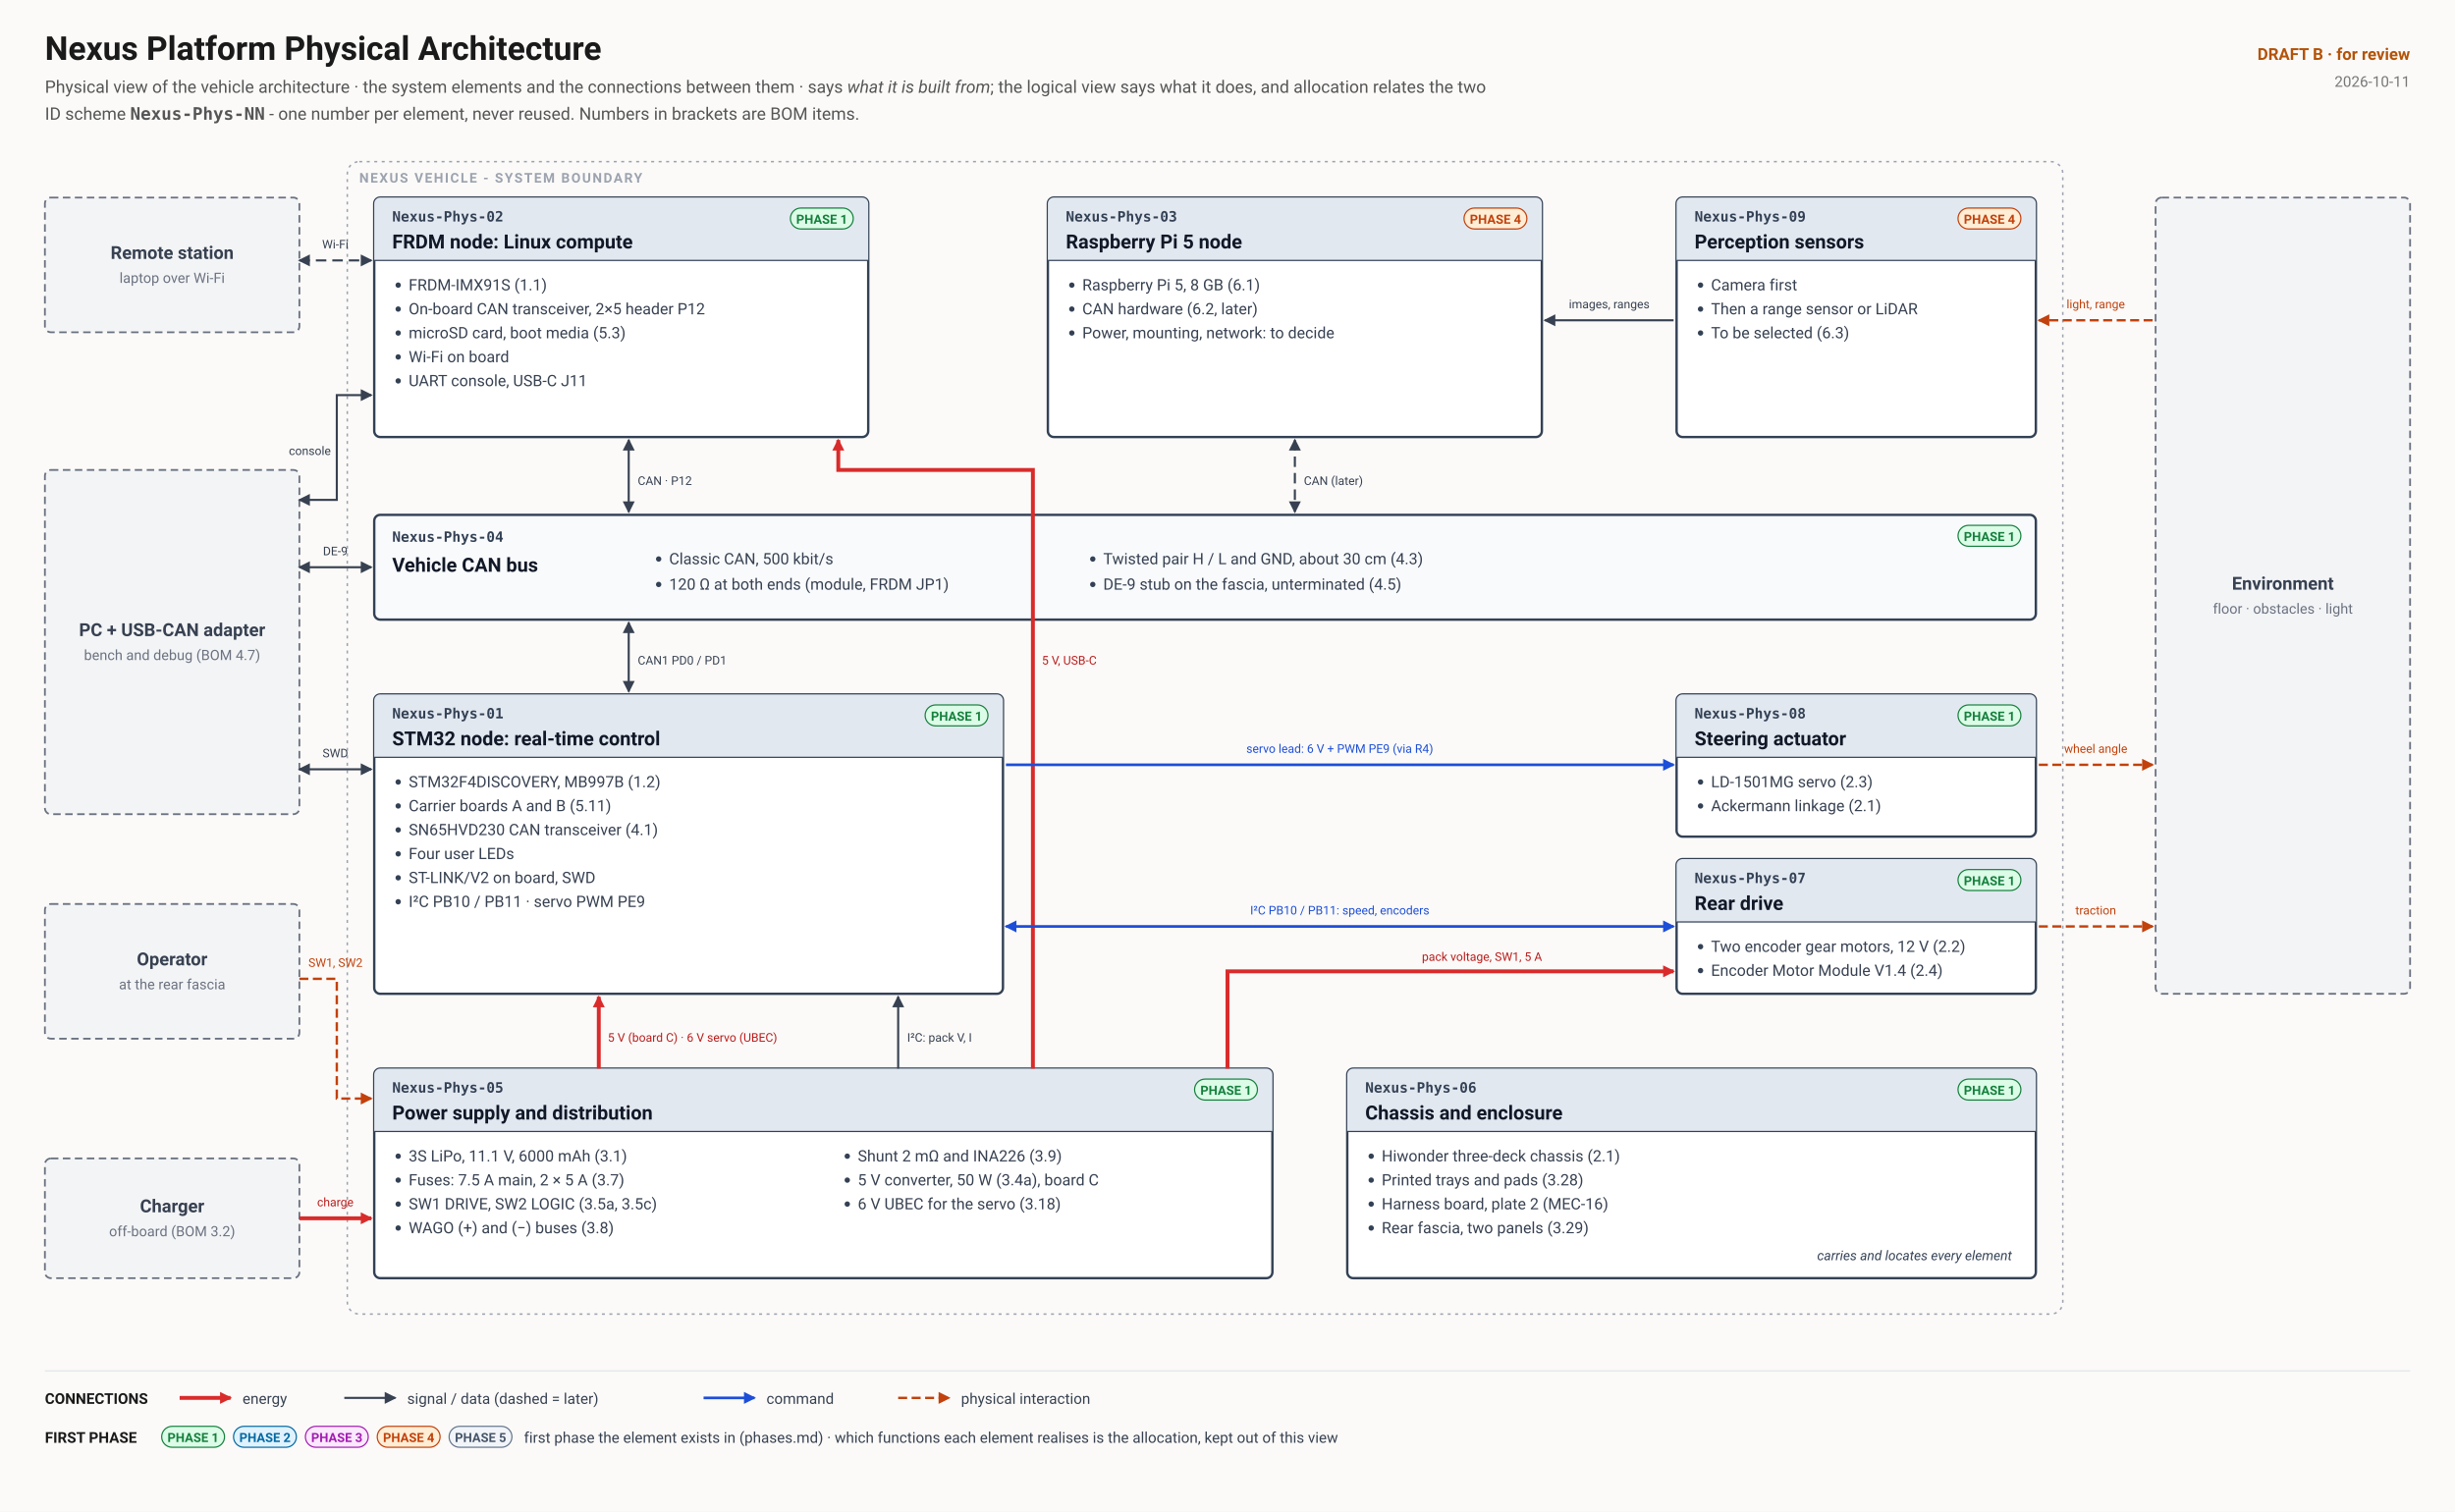
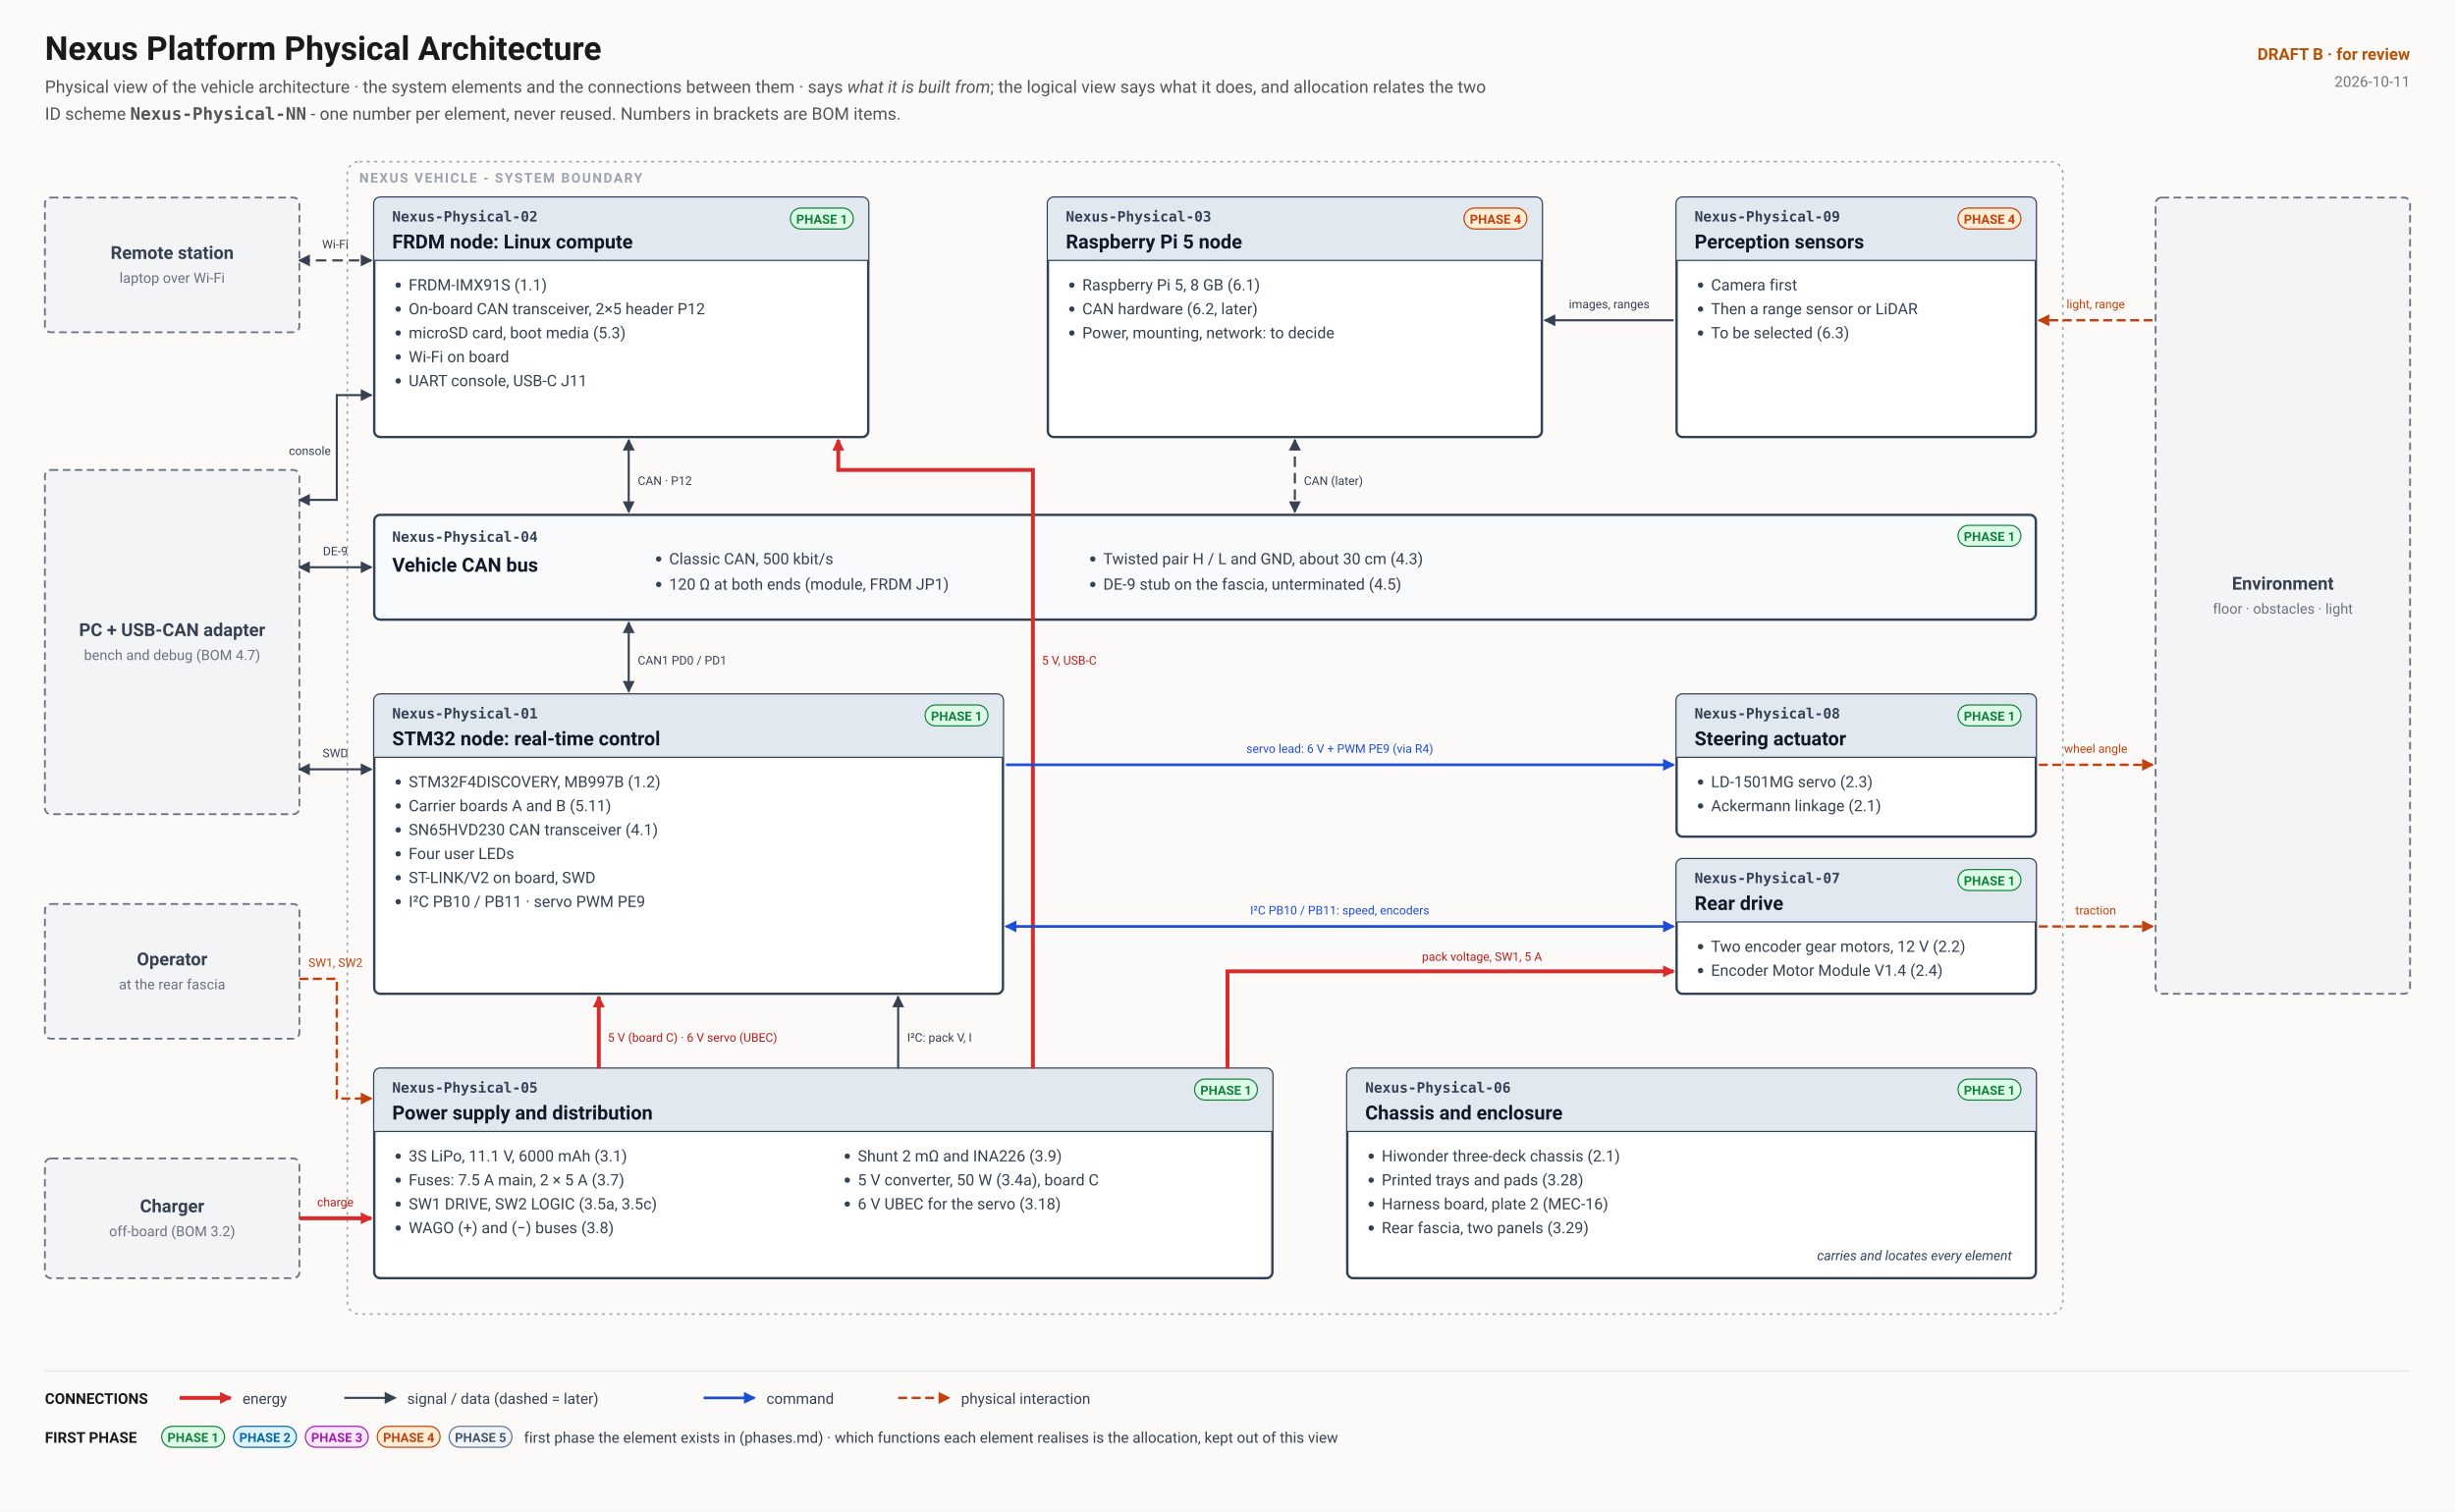
<svg xmlns="http://www.w3.org/2000/svg" width="1640" height="1010" viewBox="0 0 1640 1010" font-family="system-ui, -apple-system, Segoe UI, Roboto, sans-serif">
  <defs>
    <marker id="mi" markerWidth="8" markerHeight="8" refX="7" refY="4" orient="auto" markerUnits="userSpaceOnUse">
      <path d="M0,0 L8,4 L0,8 z" fill="#374151" />
    </marker>
    <marker id="mis" markerWidth="8" markerHeight="8" refX="1" refY="4" orient="auto" markerUnits="userSpaceOnUse">
      <path d="M8,0 L0,4 L8,8 z" fill="#374151" />
    </marker>
    <marker id="mc" markerWidth="8" markerHeight="8" refX="7" refY="4" orient="auto" markerUnits="userSpaceOnUse">
      <path d="M0,0 L8,4 L0,8 z" fill="#1d4ed8" />
    </marker>
    <marker id="mcs" markerWidth="8" markerHeight="8" refX="1" refY="4" orient="auto" markerUnits="userSpaceOnUse">
      <path d="M8,0 L0,4 L8,8 z" fill="#1d4ed8" />
    </marker>
    <marker id="me" markerWidth="8" markerHeight="8" refX="7" refY="4" orient="auto" markerUnits="userSpaceOnUse">
      <path d="M0,0 L8,4 L0,8 z" fill="#d92b2b" />
    </marker>
    <marker id="mes" markerWidth="8" markerHeight="8" refX="1" refY="4" orient="auto" markerUnits="userSpaceOnUse">
      <path d="M8,0 L0,4 L8,8 z" fill="#d92b2b" />
    </marker>
    <marker id="mp" markerWidth="8" markerHeight="8" refX="7" refY="4" orient="auto" markerUnits="userSpaceOnUse">
      <path d="M0,0 L8,4 L0,8 z" fill="#c2410c" />
    </marker>
    <marker id="mps" markerWidth="8" markerHeight="8" refX="1" refY="4" orient="auto" markerUnits="userSpaceOnUse">
      <path d="M8,0 L0,4 L8,8 z" fill="#c2410c" />
    </marker>
  </defs>
  <rect width="1640" height="1010" fill="#fbfaf8" />
  <text x="30" y="40" font-size="22" font-weight="700" fill="#1a1a1a">Nexus Platform Physical Architecture</text>
  <text x="30" y="62" font-size="11.5" fill="#555">Physical view of the vehicle architecture · the system elements and the connections between them · says <tspan font-style="italic">what it is built from</tspan>; the logical view says what it does, and allocation relates the two</text>
-   <text x="30" y="80" font-size="11.5" fill="#555">ID scheme <tspan font-family="ui-monospace, Menlo, Consolas, monospace" font-weight="700">Nexus-Phys-NN</tspan> - one number per element, never reused. Numbers in brackets are BOM items.</text>
+   <text x="30" y="80" font-size="11.5" fill="#555">ID scheme <tspan font-family="ui-monospace, Menlo, Consolas, monospace" font-weight="700">Nexus-Physical-NN</tspan> - one number per element, never reused. Numbers in brackets are BOM items.</text>
  <text x="1610" y="40" font-size="11" font-weight="700" fill="#b45309" text-anchor="end">DRAFT B · for review</text>
  <text x="1610" y="58" font-size="10" fill="#777" text-anchor="end">2026-10-11</text>
  <g transform="translate(0,14)">
    <rect x="30" y="118" width="170" height="90" rx="4" fill="#f3f4f6" stroke="#6b7280" stroke-width="1.2" stroke-dasharray="5 3" />
    <text x="115.0" y="159.0" font-size="12" font-weight="700" fill="#374151" text-anchor="middle">Remote station</text>
    <text x="115.0" y="175.0" font-size="9.5" fill="#6b7280" text-anchor="middle">laptop over Wi-Fi</text>
    <rect x="30" y="300" width="170" height="230" rx="4" fill="#f3f4f6" stroke="#6b7280" stroke-width="1.2" stroke-dasharray="5 3" />
    <text x="115.0" y="411.0" font-size="12" font-weight="700" fill="#374151" text-anchor="middle">PC + USB-CAN adapter</text>
    <text x="115.0" y="427.0" font-size="9.5" fill="#6b7280" text-anchor="middle">bench and debug (BOM 4.7)</text>
    <rect x="30" y="590" width="170" height="90" rx="4" fill="#f3f4f6" stroke="#6b7280" stroke-width="1.2" stroke-dasharray="5 3" />
    <text x="115.0" y="631.0" font-size="12" font-weight="700" fill="#374151" text-anchor="middle">Operator</text>
    <text x="115.0" y="647.0" font-size="9.5" fill="#6b7280" text-anchor="middle">at the rear fascia</text>
    <rect x="30" y="760" width="170" height="80" rx="4" fill="#f3f4f6" stroke="#6b7280" stroke-width="1.2" stroke-dasharray="5 3" />
    <text x="115.0" y="796.0" font-size="12" font-weight="700" fill="#374151" text-anchor="middle">Charger</text>
    <text x="115.0" y="812.0" font-size="9.5" fill="#6b7280" text-anchor="middle">off-board (BOM 3.2)</text>
    <rect x="1440" y="118" width="170" height="532" rx="4" fill="#f3f4f6" stroke="#6b7280" stroke-width="1.2" stroke-dasharray="5 3" />
    <text x="1525.0" y="380.0" font-size="12" font-weight="700" fill="#374151" text-anchor="middle">Environment</text>
    <text x="1525.0" y="396.0" font-size="9.5" fill="#6b7280" text-anchor="middle">floor · obstacles · light</text>
    <rect x="232" y="94" width="1146" height="770" rx="8" fill="none" stroke="#9ca3af" stroke-width="1" stroke-dasharray="2 3" />
    <text x="240" y="108" font-size="9" font-weight="700" fill="#9ca3af" letter-spacing="1">NEXUS VEHICLE - SYSTEM BOUNDARY</text>
-     <g id="Nexus-Phys-02">
+     <g id="Nexus-Physical-02">
      <rect x="250" y="118" width="330" height="160" rx="4" fill="#ffffff" stroke="#334155" stroke-width="1.6" />
      <path d="M250,122 a4,4 0 0 1 4,-4 h322 a4,4 0 0 1 4,4 v38 h-330 z" fill="#e2e8f0" />
      <line x1="250" y1="160" x2="580" y2="160" stroke="#334155" stroke-width="0.8" />
-       <text x="262" y="134" font-size="9.5" font-weight="700" fill="#334155" font-family="ui-monospace, Menlo, Consolas, monospace">Nexus-Phys-02</text>
+       <text x="262" y="134" font-size="9.5" font-weight="700" fill="#334155" font-family="ui-monospace, Menlo, Consolas, monospace">Nexus-Physical-02</text>
      <text x="262" y="152" font-size="13" font-weight="700" fill="#111827">FRDM node: Linux compute</text>
      <rect x="528" y="125" width="42" height="14" rx="7" fill="#dcfce7" stroke="#15803d" stroke-width="0.8" />
      <text x="549.0" y="135.5" font-size="8.5" font-weight="700" text-anchor="middle" fill="#15803d">PHASE 1</text>
      <circle cx="266.0" cy="176.5" r="1.8" fill="#334155" />
      <text x="273.0" y="180" font-size="10.5" fill="#374151">FRDM-IMX91S (1.1)</text>
      <circle cx="266.0" cy="192.5" r="1.8" fill="#334155" />
      <text x="273.0" y="196" font-size="10.5" fill="#374151">On-board CAN transceiver, 2×5 header P12</text>
      <circle cx="266.0" cy="208.5" r="1.8" fill="#334155" />
      <text x="273.0" y="212" font-size="10.5" fill="#374151">microSD card, boot media (5.3)</text>
      <circle cx="266.0" cy="224.5" r="1.8" fill="#334155" />
      <text x="273.0" y="228" font-size="10.5" fill="#374151">Wi-Fi on board</text>
      <circle cx="266.0" cy="240.5" r="1.8" fill="#334155" />
      <text x="273.0" y="244" font-size="10.5" fill="#374151">UART console, USB-C J11</text>
    </g>
-     <g id="Nexus-Phys-03">
+     <g id="Nexus-Physical-03">
      <rect x="700" y="118" width="330" height="160" rx="4" fill="#ffffff" stroke="#334155" stroke-width="1.6" />
      <path d="M700,122 a4,4 0 0 1 4,-4 h322 a4,4 0 0 1 4,4 v38 h-330 z" fill="#e2e8f0" />
      <line x1="700" y1="160" x2="1030" y2="160" stroke="#334155" stroke-width="0.8" />
-       <text x="712" y="134" font-size="9.5" font-weight="700" fill="#334155" font-family="ui-monospace, Menlo, Consolas, monospace">Nexus-Phys-03</text>
+       <text x="712" y="134" font-size="9.5" font-weight="700" fill="#334155" font-family="ui-monospace, Menlo, Consolas, monospace">Nexus-Physical-03</text>
      <text x="712" y="152" font-size="13" font-weight="700" fill="#111827">Raspberry Pi 5 node</text>
      <rect x="978" y="125" width="42" height="14" rx="7" fill="#ffedd5" stroke="#c2410c" stroke-width="0.8" />
      <text x="999.0" y="135.5" font-size="8.5" font-weight="700" text-anchor="middle" fill="#c2410c">PHASE 4</text>
      <circle cx="716.0" cy="176.5" r="1.8" fill="#334155" />
      <text x="723.0" y="180" font-size="10.5" fill="#374151">Raspberry Pi 5, 8 GB (6.1)</text>
      <circle cx="716.0" cy="192.5" r="1.8" fill="#334155" />
      <text x="723.0" y="196" font-size="10.5" fill="#374151">CAN hardware (6.2, later)</text>
      <circle cx="716.0" cy="208.5" r="1.8" fill="#334155" />
      <text x="723.0" y="212" font-size="10.5" fill="#374151">Power, mounting, network: to decide</text>
    </g>
-     <g id="Nexus-Phys-09">
+     <g id="Nexus-Physical-09">
      <rect x="1120" y="118" width="240" height="160" rx="4" fill="#ffffff" stroke="#334155" stroke-width="1.6" />
      <path d="M1120,122 a4,4 0 0 1 4,-4 h232 a4,4 0 0 1 4,4 v38 h-240 z" fill="#e2e8f0" />
      <line x1="1120" y1="160" x2="1360" y2="160" stroke="#334155" stroke-width="0.8" />
-       <text x="1132" y="134" font-size="9.5" font-weight="700" fill="#334155" font-family="ui-monospace, Menlo, Consolas, monospace">Nexus-Phys-09</text>
+       <text x="1132" y="134" font-size="9.5" font-weight="700" fill="#334155" font-family="ui-monospace, Menlo, Consolas, monospace">Nexus-Physical-09</text>
      <text x="1132" y="152" font-size="13" font-weight="700" fill="#111827">Perception sensors</text>
      <rect x="1308" y="125" width="42" height="14" rx="7" fill="#ffedd5" stroke="#c2410c" stroke-width="0.8" />
      <text x="1329.0" y="135.5" font-size="8.5" font-weight="700" text-anchor="middle" fill="#c2410c">PHASE 4</text>
      <circle cx="1136.0" cy="176.5" r="1.8" fill="#334155" />
      <text x="1143.0" y="180" font-size="10.5" fill="#374151">Camera first</text>
      <circle cx="1136.0" cy="192.5" r="1.8" fill="#334155" />
      <text x="1143.0" y="196" font-size="10.5" fill="#374151">Then a range sensor or LiDAR</text>
      <circle cx="1136.0" cy="208.5" r="1.8" fill="#334155" />
      <text x="1143.0" y="212" font-size="10.5" fill="#374151">To be selected (6.3)</text>
    </g>
-     <g id="Nexus-Phys-04">
+     <g id="Nexus-Physical-04">
      <rect x="250" y="330" width="1110" height="70" rx="4" fill="#f8fafc" stroke="#334155" stroke-width="1.6" />
-       <text x="262" y="348" font-size="9.5" font-weight="700" fill="#334155" font-family="ui-monospace, Menlo, Consolas, monospace">Nexus-Phys-04</text>
+       <text x="262" y="348" font-size="9.5" font-weight="700" fill="#334155" font-family="ui-monospace, Menlo, Consolas, monospace">Nexus-Physical-04</text>
      <text x="262" y="368" font-size="13" font-weight="700" fill="#111827">Vehicle CAN bus</text>
      <circle cx="440" cy="359.5" r="1.8" fill="#334155" />
      <text x="447" y="363" font-size="10.5" fill="#374151">Classic CAN, 500 kbit/s</text>
      <circle cx="440" cy="376.5" r="1.8" fill="#334155" />
      <text x="447" y="380" font-size="10.5" fill="#374151">120 Ω at both ends (module, FRDM JP1)</text>
      <circle cx="730" cy="359.5" r="1.8" fill="#334155" />
      <text x="737" y="363" font-size="10.5" fill="#374151">Twisted pair H / L and GND, about 30 cm (4.3)</text>
      <circle cx="730" cy="376.5" r="1.8" fill="#334155" />
      <text x="737" y="380" font-size="10.5" fill="#374151">DE-9 stub on the fascia, unterminated (4.5)</text>
      <rect x="1308" y="337" width="42" height="14" rx="7" fill="#dcfce7" stroke="#15803d" stroke-width="0.8" />
      <text x="1329.0" y="347.5" font-size="8.5" font-weight="700" text-anchor="middle" fill="#15803d">PHASE 1</text>
    </g>
-     <g id="Nexus-Phys-01">
+     <g id="Nexus-Physical-01">
      <rect x="250" y="450" width="420" height="200" rx="4" fill="#ffffff" stroke="#334155" stroke-width="1.6" />
      <path d="M250,454 a4,4 0 0 1 4,-4 h412 a4,4 0 0 1 4,4 v38 h-420 z" fill="#e2e8f0" />
      <line x1="250" y1="492" x2="670" y2="492" stroke="#334155" stroke-width="0.8" />
-       <text x="262" y="466" font-size="9.5" font-weight="700" fill="#334155" font-family="ui-monospace, Menlo, Consolas, monospace">Nexus-Phys-01</text>
+       <text x="262" y="466" font-size="9.5" font-weight="700" fill="#334155" font-family="ui-monospace, Menlo, Consolas, monospace">Nexus-Physical-01</text>
      <text x="262" y="484" font-size="13" font-weight="700" fill="#111827">STM32 node: real-time control</text>
      <rect x="618" y="457" width="42" height="14" rx="7" fill="#dcfce7" stroke="#15803d" stroke-width="0.8" />
      <text x="639.0" y="467.5" font-size="8.5" font-weight="700" text-anchor="middle" fill="#15803d">PHASE 1</text>
      <circle cx="266.0" cy="508.5" r="1.8" fill="#334155" />
      <text x="273.0" y="512" font-size="10.5" fill="#374151">STM32F4DISCOVERY, MB997B (1.2)</text>
      <circle cx="266.0" cy="524.5" r="1.8" fill="#334155" />
      <text x="273.0" y="528" font-size="10.5" fill="#374151">Carrier boards A and B (5.11)</text>
      <circle cx="266.0" cy="540.5" r="1.8" fill="#334155" />
      <text x="273.0" y="544" font-size="10.5" fill="#374151">SN65HVD230 CAN transceiver (4.1)</text>
      <circle cx="266.0" cy="556.5" r="1.8" fill="#334155" />
      <text x="273.0" y="560" font-size="10.5" fill="#374151">Four user LEDs</text>
      <circle cx="266.0" cy="572.5" r="1.8" fill="#334155" />
      <text x="273.0" y="576" font-size="10.5" fill="#374151">ST-LINK/V2 on board, SWD</text>
      <circle cx="266.0" cy="588.5" r="1.8" fill="#334155" />
      <text x="273.0" y="592" font-size="10.5" fill="#374151">I²C PB10 / PB11 · servo PWM PE9</text>
    </g>
-     <g id="Nexus-Phys-08">
+     <g id="Nexus-Physical-08">
      <rect x="1120" y="450" width="240" height="95" rx="4" fill="#ffffff" stroke="#334155" stroke-width="1.6" />
      <path d="M1120,454 a4,4 0 0 1 4,-4 h232 a4,4 0 0 1 4,4 v38 h-240 z" fill="#e2e8f0" />
      <line x1="1120" y1="492" x2="1360" y2="492" stroke="#334155" stroke-width="0.8" />
-       <text x="1132" y="466" font-size="9.5" font-weight="700" fill="#334155" font-family="ui-monospace, Menlo, Consolas, monospace">Nexus-Phys-08</text>
+       <text x="1132" y="466" font-size="9.5" font-weight="700" fill="#334155" font-family="ui-monospace, Menlo, Consolas, monospace">Nexus-Physical-08</text>
      <text x="1132" y="484" font-size="13" font-weight="700" fill="#111827">Steering actuator</text>
      <rect x="1308" y="457" width="42" height="14" rx="7" fill="#dcfce7" stroke="#15803d" stroke-width="0.8" />
      <text x="1329.0" y="467.5" font-size="8.5" font-weight="700" text-anchor="middle" fill="#15803d">PHASE 1</text>
      <circle cx="1136.0" cy="508.5" r="1.8" fill="#334155" />
      <text x="1143.0" y="512" font-size="10.5" fill="#374151">LD-1501MG servo (2.3)</text>
      <circle cx="1136.0" cy="524.5" r="1.8" fill="#334155" />
      <text x="1143.0" y="528" font-size="10.5" fill="#374151">Ackermann linkage (2.1)</text>
    </g>
-     <g id="Nexus-Phys-07">
+     <g id="Nexus-Physical-07">
      <rect x="1120" y="560" width="240" height="90" rx="4" fill="#ffffff" stroke="#334155" stroke-width="1.6" />
      <path d="M1120,564 a4,4 0 0 1 4,-4 h232 a4,4 0 0 1 4,4 v38 h-240 z" fill="#e2e8f0" />
      <line x1="1120" y1="602" x2="1360" y2="602" stroke="#334155" stroke-width="0.8" />
-       <text x="1132" y="576" font-size="9.5" font-weight="700" fill="#334155" font-family="ui-monospace, Menlo, Consolas, monospace">Nexus-Phys-07</text>
+       <text x="1132" y="576" font-size="9.5" font-weight="700" fill="#334155" font-family="ui-monospace, Menlo, Consolas, monospace">Nexus-Physical-07</text>
      <text x="1132" y="594" font-size="13" font-weight="700" fill="#111827">Rear drive</text>
      <rect x="1308" y="567" width="42" height="14" rx="7" fill="#dcfce7" stroke="#15803d" stroke-width="0.8" />
      <text x="1329.0" y="577.5" font-size="8.5" font-weight="700" text-anchor="middle" fill="#15803d">PHASE 1</text>
      <circle cx="1136.0" cy="618.5" r="1.8" fill="#334155" />
      <text x="1143.0" y="622" font-size="10.5" fill="#374151">Two encoder gear motors, 12 V (2.2)</text>
      <circle cx="1136.0" cy="634.5" r="1.8" fill="#334155" />
      <text x="1143.0" y="638" font-size="10.5" fill="#374151">Encoder Motor Module V1.4 (2.4)</text>
    </g>
-     <g id="Nexus-Phys-05">
+     <g id="Nexus-Physical-05">
      <rect x="250" y="700" width="600" height="140" rx="4" fill="#ffffff" stroke="#334155" stroke-width="1.6" />
      <path d="M250,704 a4,4 0 0 1 4,-4 h592 a4,4 0 0 1 4,4 v38 h-600 z" fill="#e2e8f0" />
      <line x1="250" y1="742" x2="850" y2="742" stroke="#334155" stroke-width="0.8" />
-       <text x="262" y="716" font-size="9.5" font-weight="700" fill="#334155" font-family="ui-monospace, Menlo, Consolas, monospace">Nexus-Phys-05</text>
+       <text x="262" y="716" font-size="9.5" font-weight="700" fill="#334155" font-family="ui-monospace, Menlo, Consolas, monospace">Nexus-Physical-05</text>
      <text x="262" y="734" font-size="13" font-weight="700" fill="#111827">Power supply and distribution</text>
      <rect x="798" y="707" width="42" height="14" rx="7" fill="#dcfce7" stroke="#15803d" stroke-width="0.8" />
      <text x="819.0" y="717.5" font-size="8.5" font-weight="700" text-anchor="middle" fill="#15803d">PHASE 1</text>
      <circle cx="266.0" cy="758.5" r="1.8" fill="#334155" />
      <text x="273.0" y="762" font-size="10.5" fill="#374151">3S LiPo, 11.1 V, 6000 mAh (3.1)</text>
      <circle cx="266.0" cy="774.5" r="1.8" fill="#334155" />
      <text x="273.0" y="778" font-size="10.5" fill="#374151">Fuses: 7.5 A main, 2 × 5 A (3.7)</text>
      <circle cx="266.0" cy="790.5" r="1.8" fill="#334155" />
      <text x="273.0" y="794" font-size="10.5" fill="#374151">SW1 DRIVE, SW2 LOGIC (3.5a, 3.5c)</text>
      <circle cx="266.0" cy="806.5" r="1.8" fill="#334155" />
      <text x="273.0" y="810" font-size="10.5" fill="#374151">WAGO (+) and (−) buses (3.8)</text>
      <circle cx="566.0" cy="758.5" r="1.8" fill="#334155" />
      <text x="573.0" y="762" font-size="10.5" fill="#374151">Shunt 2 mΩ and INA226 (3.9)</text>
      <circle cx="566.0" cy="774.5" r="1.8" fill="#334155" />
      <text x="573.0" y="778" font-size="10.5" fill="#374151">5 V converter, 50 W (3.4a), board C</text>
      <circle cx="566.0" cy="790.5" r="1.8" fill="#334155" />
      <text x="573.0" y="794" font-size="10.5" fill="#374151">6 V UBEC for the servo (3.18)</text>
    </g>
-     <g id="Nexus-Phys-06">
+     <g id="Nexus-Physical-06">
      <rect x="900" y="700" width="460" height="140" rx="4" fill="#ffffff" stroke="#334155" stroke-width="1.6" />
      <path d="M900,704 a4,4 0 0 1 4,-4 h452 a4,4 0 0 1 4,4 v38 h-460 z" fill="#e2e8f0" />
      <line x1="900" y1="742" x2="1360" y2="742" stroke="#334155" stroke-width="0.8" />
-       <text x="912" y="716" font-size="9.5" font-weight="700" fill="#334155" font-family="ui-monospace, Menlo, Consolas, monospace">Nexus-Phys-06</text>
+       <text x="912" y="716" font-size="9.5" font-weight="700" fill="#334155" font-family="ui-monospace, Menlo, Consolas, monospace">Nexus-Physical-06</text>
      <text x="912" y="734" font-size="13" font-weight="700" fill="#111827">Chassis and enclosure</text>
      <rect x="1308" y="707" width="42" height="14" rx="7" fill="#dcfce7" stroke="#15803d" stroke-width="0.8" />
      <text x="1329.0" y="717.5" font-size="8.5" font-weight="700" text-anchor="middle" fill="#15803d">PHASE 1</text>
      <circle cx="916.0" cy="758.5" r="1.8" fill="#334155" />
      <text x="923.0" y="762" font-size="10.5" fill="#374151">Hiwonder three-deck chassis (2.1)</text>
      <circle cx="916.0" cy="774.5" r="1.8" fill="#334155" />
      <text x="923.0" y="778" font-size="10.5" fill="#374151">Printed trays and pads (3.28)</text>
      <circle cx="916.0" cy="790.5" r="1.8" fill="#334155" />
      <text x="923.0" y="794" font-size="10.5" fill="#374151">Harness board, plate 2 (MEC-16)</text>
      <circle cx="916.0" cy="806.5" r="1.8" fill="#334155" />
      <text x="923.0" y="810" font-size="10.5" fill="#374151">Rear fascia, two panels (3.29)</text>
    </g>
    <text x="1344" y="828" font-size="9" font-style="italic" fill="#334155" text-anchor="end">carries and locates every element</text>
    <path d="M400,700 L400,652" fill="none" stroke="#d92b2b" stroke-width="2.6" marker-end="url(#me)" />
    <text x="406" y="682" font-size="8" fill="#b91c1c" text-anchor="start">5 V (board C) · 6 V servo (UBEC)</text>
    <path d="M690,700 L690,300 L560,300 L560,280" fill="none" stroke="#d92b2b" stroke-width="2.6" marker-end="url(#me)" />
    <text x="696" y="430" font-size="8" fill="#b91c1c" text-anchor="start">5 V, USB-C</text>
    <path d="M820,700 L820,635 L1118,635" fill="none" stroke="#d92b2b" stroke-width="2.6" marker-end="url(#me)" />
    <text x="990" y="628" font-size="8" fill="#b91c1c" text-anchor="middle">pack voltage, SW1, 5 A</text>
    <path d="M200,800 L248,800" fill="none" stroke="#d92b2b" stroke-width="2.6" marker-end="url(#me)" />
    <text x="224" y="792" font-size="8" fill="#b91c1c" text-anchor="middle">charge</text>
    <path d="M420,280 L420,328" fill="none" stroke="#374151" stroke-width="1.4" marker-start="url(#mis)" marker-end="url(#mi)" />
    <text x="426" y="310" font-size="8" fill="#374151" text-anchor="start">CAN · P12</text>
    <path d="M420,402 L420,448" fill="none" stroke="#374151" stroke-width="1.4" marker-start="url(#mis)" marker-end="url(#mi)" />
    <text x="426" y="430" font-size="8" fill="#374151" text-anchor="start">CAN1 PD0 / PD1</text>
    <path d="M865,280 L865,328" fill="none" stroke="#374151" stroke-width="1.4" stroke-dasharray="7 4" marker-start="url(#mis)" marker-end="url(#mi)" />
    <text x="871" y="310" font-size="8" fill="#374151" text-anchor="start">CAN (later)</text>
    <path d="M200,365 L248,365" fill="none" stroke="#374151" stroke-width="1.4" marker-start="url(#mis)" marker-end="url(#mi)" />
    <text x="224" y="357" font-size="8" fill="#374151" text-anchor="middle">DE-9</text>
    <path d="M600,700 L600,652" fill="none" stroke="#374151" stroke-width="1.4" marker-end="url(#mi)" />
    <text x="606" y="682" font-size="8" fill="#374151" text-anchor="start">I²C: pack V, I</text>
    <path d="M672,497 L1118,497" fill="none" stroke="#1d4ed8" stroke-width="1.8" marker-end="url(#mc)" />
    <text x="895" y="489" font-size="8" fill="#1d4ed8" text-anchor="middle">servo lead: 6 V + PWM PE9 (via R4)</text>
    <path d="M672,605 L1118,605" fill="none" stroke="#1d4ed8" stroke-width="1.8" marker-start="url(#mcs)" marker-end="url(#mc)" />
    <text x="895" y="597" font-size="8" fill="#1d4ed8" text-anchor="middle">I²C PB10 / PB11: speed, encoders</text>
    <path d="M1118,200 L1032,200" fill="none" stroke="#374151" stroke-width="1.4" marker-end="url(#mi)" />
    <text x="1075" y="192" font-size="8" fill="#374151" text-anchor="middle">images, ranges</text>
    <path d="M200,320 L225,320 L225,250 L248,250" fill="none" stroke="#374151" stroke-width="1.4" marker-start="url(#mis)" marker-end="url(#mi)" />
    <text x="221" y="290" font-size="8" fill="#374151" text-anchor="end">console</text>
    <path d="M200,500 L248,500" fill="none" stroke="#374151" stroke-width="1.4" marker-start="url(#mis)" marker-end="url(#mi)" />
    <text x="224" y="492" font-size="8" fill="#374151" text-anchor="middle">SWD</text>
    <path d="M200,160 L248,160" fill="none" stroke="#374151" stroke-width="1.4" stroke-dasharray="7 4" marker-start="url(#mis)" marker-end="url(#mi)" />
    <text x="224" y="152" font-size="8" fill="#374151" text-anchor="middle">Wi-Fi</text>
    <path d="M200,640 L225,640 L225,720 L248,720" fill="none" stroke="#c2410c" stroke-width="1.6" stroke-dasharray="6 3" marker-end="url(#mp)" />
    <text x="206" y="632" font-size="8" fill="#c2410c" text-anchor="start">SW1, SW2</text>
    <path d="M1438,200 L1362,200" fill="none" stroke="#c2410c" stroke-width="1.6" stroke-dasharray="6 3" marker-end="url(#mp)" />
    <text x="1400" y="192" font-size="8" fill="#c2410c" text-anchor="middle">light, range</text>
    <path d="M1362,497 L1438,497" fill="none" stroke="#c2410c" stroke-width="1.6" stroke-dasharray="6 3" marker-end="url(#mp)" />
    <text x="1400" y="489" font-size="8" fill="#c2410c" text-anchor="middle">wheel angle</text>
    <path d="M1362,605 L1438,605" fill="none" stroke="#c2410c" stroke-width="1.6" stroke-dasharray="6 3" marker-end="url(#mp)" />
    <text x="1400" y="597" font-size="8" fill="#c2410c" text-anchor="middle">traction</text>
    <line x1="30" y1="902" x2="1610" y2="902" stroke="#e5e7eb" />
    <text x="30" y="924" font-size="10" font-weight="700" fill="#1a1a1a">CONNECTIONS</text>
    <path d="M120,920 L154,920" fill="none" stroke="#d92b2b" stroke-width="2.6" marker-end="url(#me)" />
    <text x="162" y="924" font-size="10" fill="#374151">energy</text>
    <path d="M230,920 L264,920" fill="none" stroke="#374151" stroke-width="1.4" marker-end="url(#mi)" />
    <text x="272" y="924" font-size="10" fill="#374151">signal / data (dashed = later)</text>
    <path d="M470,920 L504,920" fill="none" stroke="#1d4ed8" stroke-width="1.8" marker-end="url(#mc)" />
    <text x="512" y="924" font-size="10" fill="#374151">command</text>
    <path d="M600,920 L634,920" fill="none" stroke="#c2410c" stroke-width="1.6" stroke-dasharray="6 3" marker-end="url(#mp)" />
    <text x="642" y="924" font-size="10" fill="#374151">physical interaction</text>
    <text x="30" y="950" font-size="10" font-weight="700" fill="#1a1a1a">FIRST PHASE</text>
    <rect x="108" y="939" width="42" height="14" rx="7" fill="#dcfce7" stroke="#15803d" stroke-width="0.8" />
    <text x="129.0" y="949.5" font-size="8.5" font-weight="700" text-anchor="middle" fill="#15803d">PHASE 1</text>
    <rect x="156" y="939" width="42" height="14" rx="7" fill="#e0f2fe" stroke="#0369a1" stroke-width="0.8" />
    <text x="177.0" y="949.5" font-size="8.5" font-weight="700" text-anchor="middle" fill="#0369a1">PHASE 2</text>
    <rect x="204" y="939" width="42" height="14" rx="7" fill="#fae8ff" stroke="#a21caf" stroke-width="0.8" />
    <text x="225.0" y="949.5" font-size="8.5" font-weight="700" text-anchor="middle" fill="#a21caf">PHASE 3</text>
    <rect x="252" y="939" width="42" height="14" rx="7" fill="#ffedd5" stroke="#c2410c" stroke-width="0.8" />
    <text x="273.0" y="949.5" font-size="8.5" font-weight="700" text-anchor="middle" fill="#c2410c">PHASE 4</text>
    <rect x="300" y="939" width="42" height="14" rx="7" fill="#f1f5f9" stroke="#64748b" stroke-width="0.8" />
    <text x="321.0" y="949.5" font-size="8.5" font-weight="700" text-anchor="middle" fill="#475569">PHASE 5</text>
    <text x="350" y="950" font-size="10" fill="#374151">first phase the element exists in (phases.md) · which functions each element realises is the allocation, kept out of this view</text>
  </g>
</svg>
